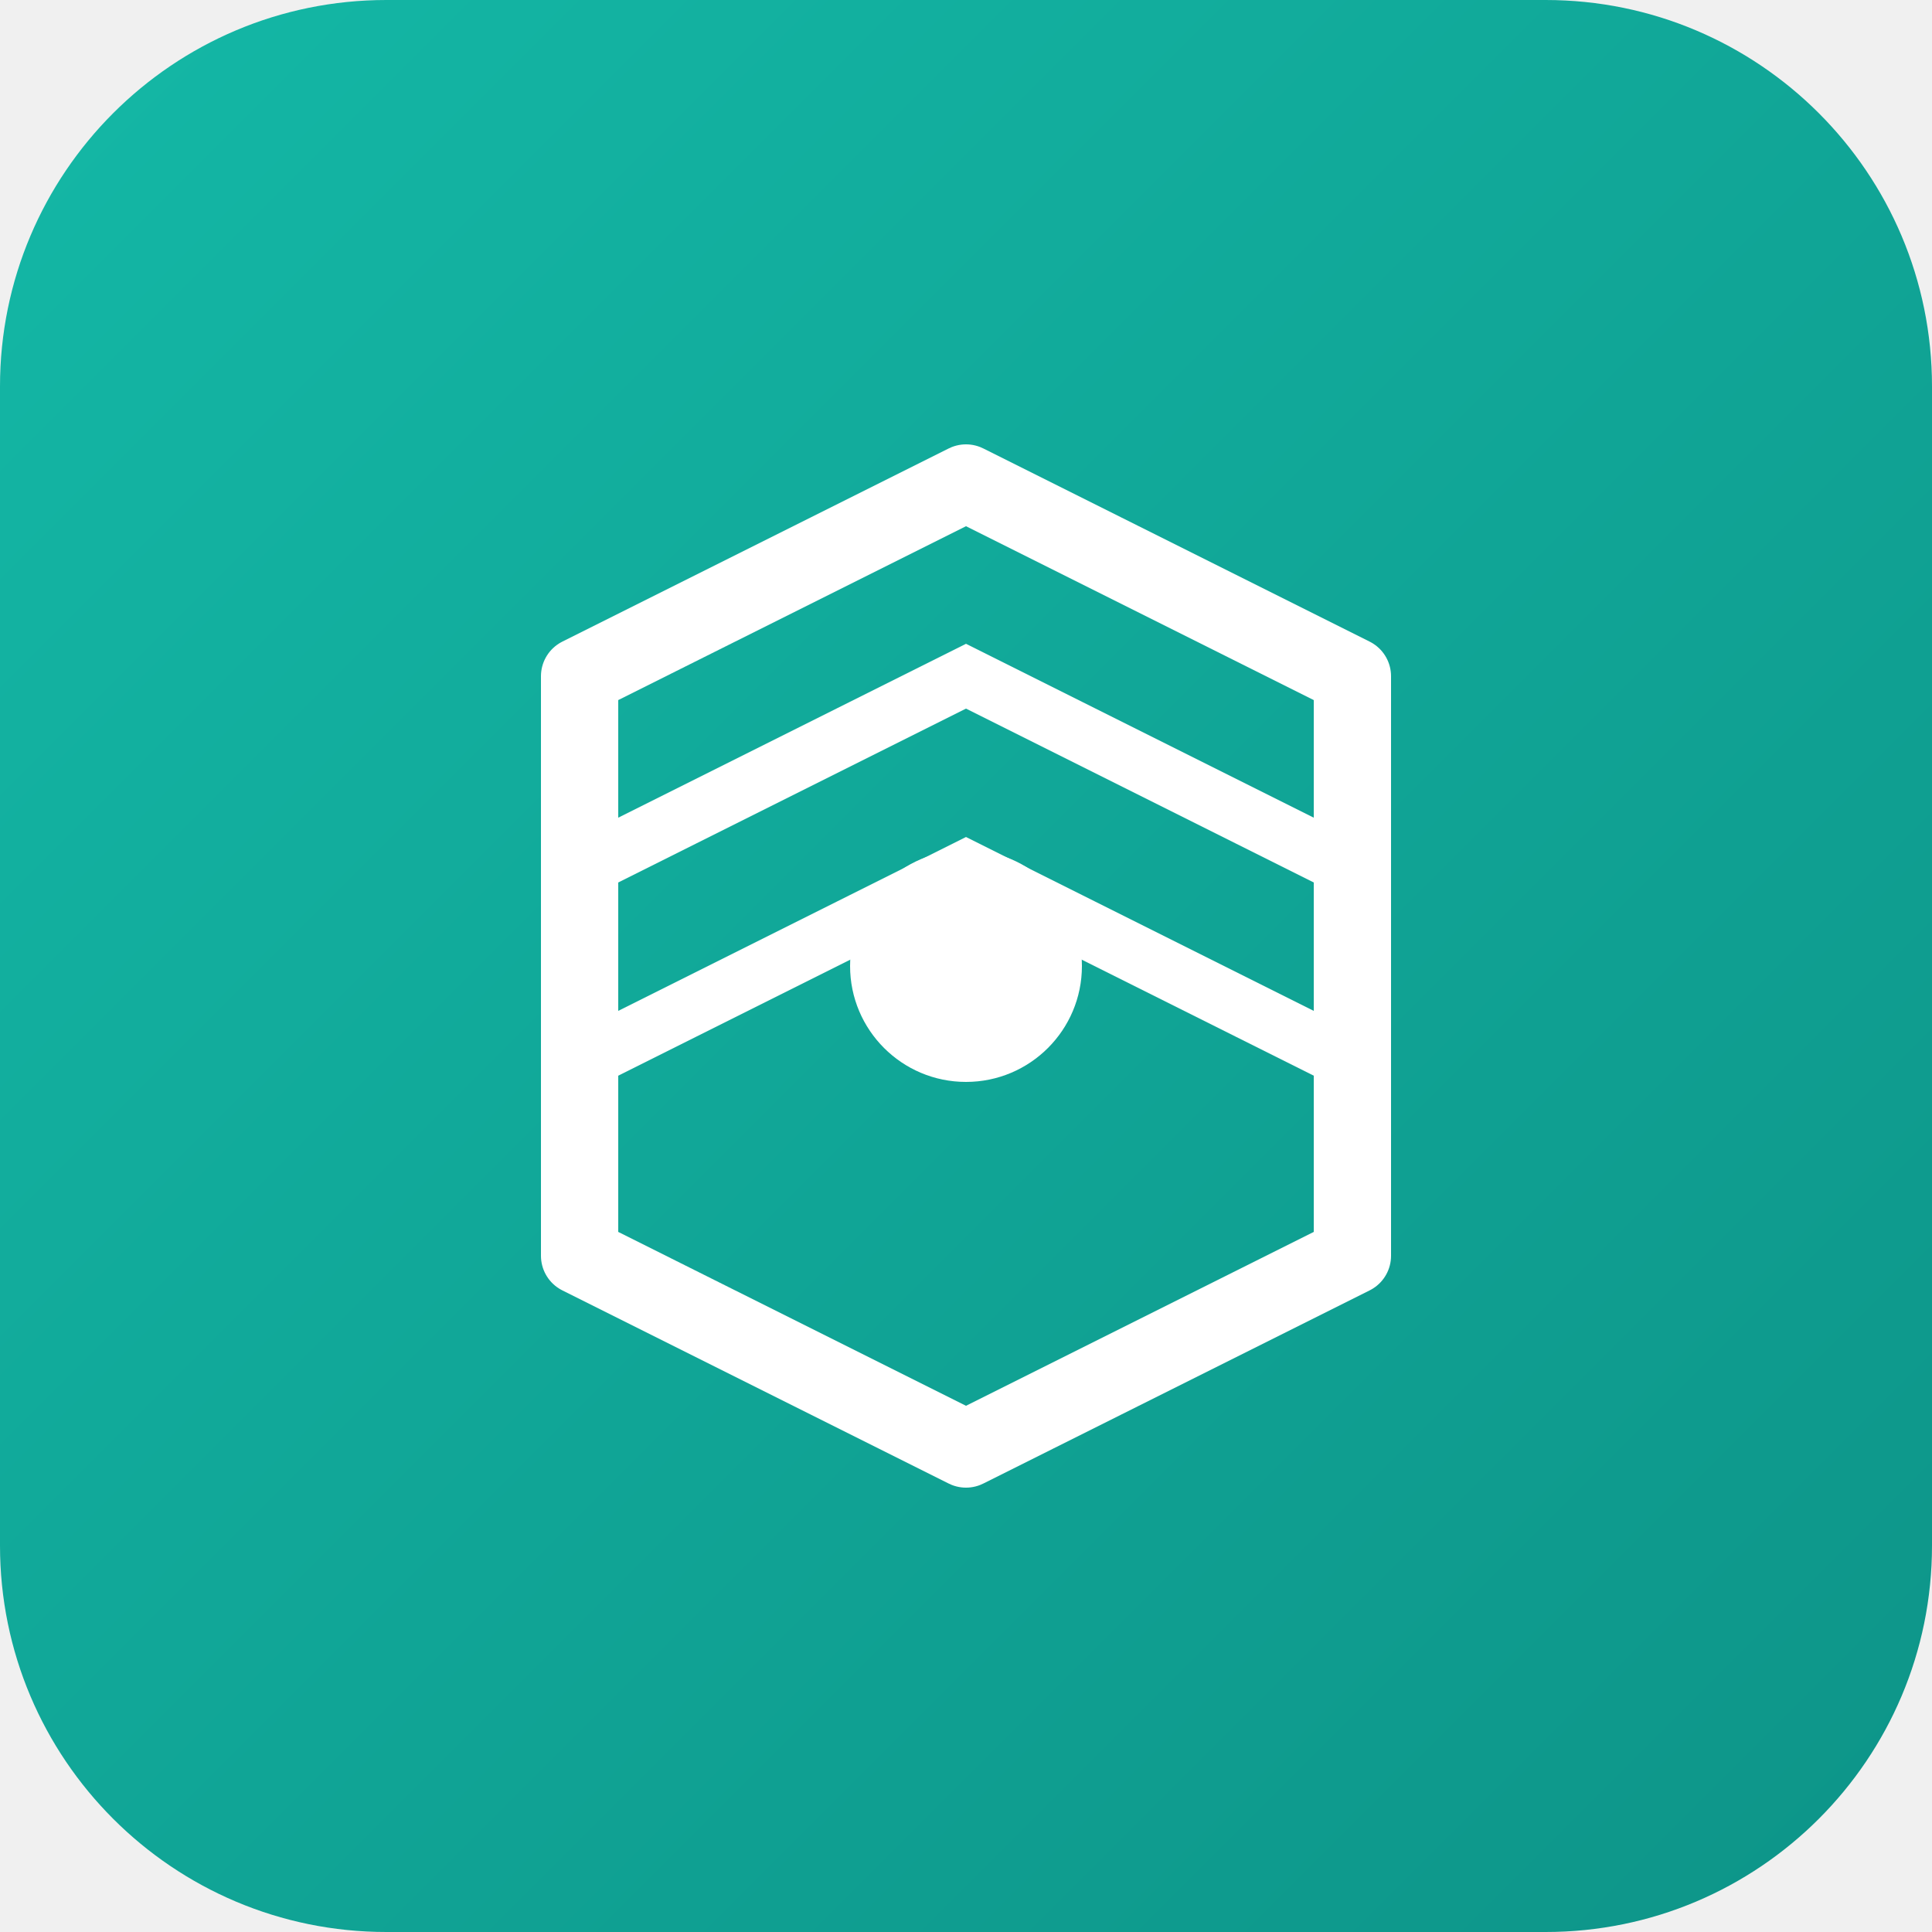
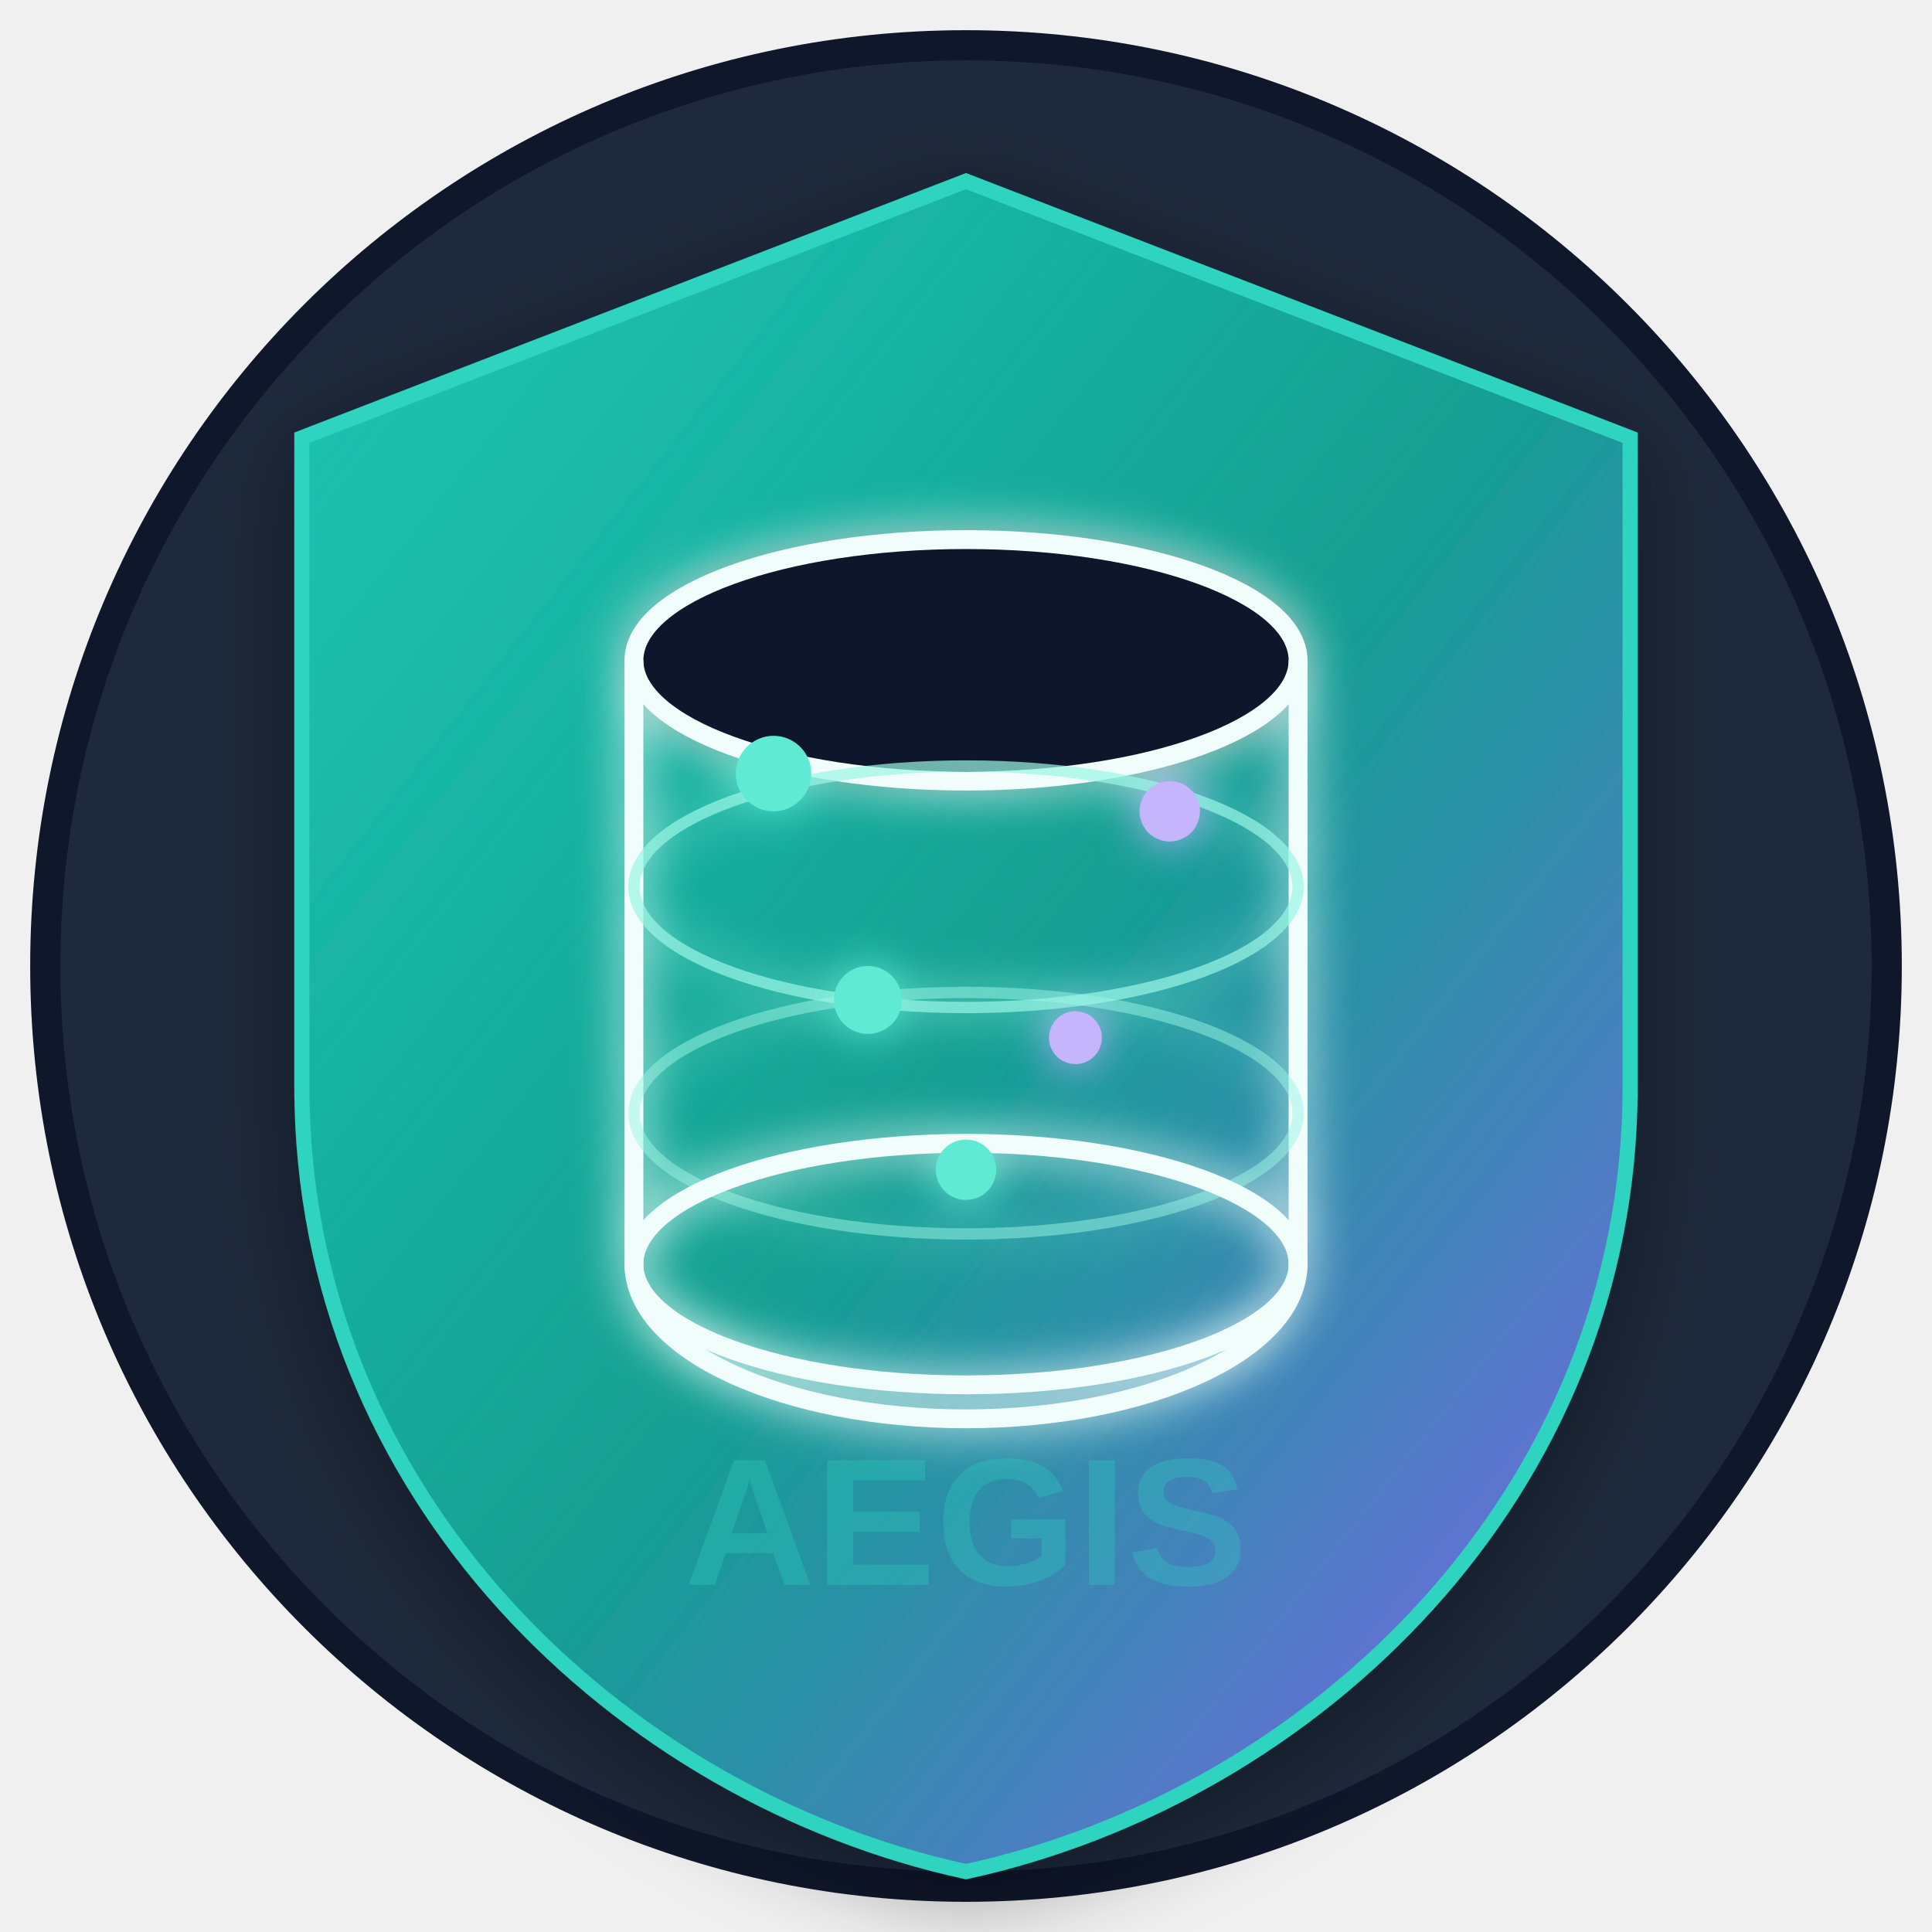
- <svg xmlns="http://www.w3.org/2000/svg" viewBox="0 0 100 100">
+ <svg xmlns="http://www.w3.org/2000/svg" viewBox="0 0 512 512">
  <defs>
-     <linearGradient id="grad" x1="0%" y1="0%" x2="100%" y2="100%">
-       <stop offset="0%" style="stop-color:#14b8a6;stop-opacity:1" />
-       <stop offset="100%" style="stop-color:#0d9488;stop-opacity:1" />
+     <linearGradient id="mainGrad" x1="0%" y1="0%" x2="100%" y2="100%">
+       <stop offset="0%" stop-color="#14b8a6" />
+       <stop offset="50%" stop-color="#0d9488" />
+       <stop offset="100%" stop-color="#8b5cf6" />
    </linearGradient>
+     <linearGradient id="shieldHighlight" x1="0%" y1="0%" x2="100%" y2="100%">
+       <stop offset="0%" stop-color="#2dd4bf" stop-opacity="0.5" />
+       <stop offset="100%" stop-color="#14b8a6" stop-opacity="0" />
+     </linearGradient>
+     <radialGradient id="innerGlow" cx="50%" cy="30%" r="60%">
+       <stop offset="0%" stop-color="#5eead4" stop-opacity="0.3" />
+       <stop offset="100%" stop-color="#14b8a6" stop-opacity="0" />
+     </radialGradient>
+     <filter id="dropShadow" x="-20%" y="-20%" width="140%" height="140%">
+       <feDropShadow dx="0" dy="6" stdDeviation="12" flood-color="#000" flood-opacity="0.35" />
+     </filter>
+     <filter id="glow" x="-50%" y="-50%" width="200%" height="200%">
+       <feGaussianBlur stdDeviation="6" result="blur" />
+       <feMerge>
+         <feMergeNode in="blur" />
+         <feMergeNode in="SourceGraphic" />
+       </feMerge>
+     </filter>
  </defs>
-   <rect width="100" height="100" rx="20" fill="url(#grad)" />
-   <path d="M30 35 L50 25 L70 35 L70 65 L50 75 L30 65 Z" fill="none" stroke="white" stroke-width="4" stroke-linejoin="round" />
-   <path d="M30 45 L50 35 L70 45" fill="none" stroke="white" stroke-width="3" />
-   <path d="M30 55 L50 45 L70 55" fill="none" stroke="white" stroke-width="3" />
-   <circle cx="50" cy="50" r="6" fill="white" />
+   <circle cx="256" cy="256" r="248" fill="#0f172a" />
+   <circle cx="256" cy="256" r="240" fill="#1e293b" />
+   <g filter="url(#dropShadow)">
+     <path d="M256 48 L432 116 L432 288 C432 396 348 476 256 496 C164 476 80 396 80 288 L80 116 Z" fill="url(#mainGrad)" />
+     <path d="M256 48 L432 116 L432 288 C432 396 348 476 256 496 C164 476 80 396 80 288 L80 116 Z" fill="url(#shieldHighlight)" />
+     <path d="M256 48 L432 116 L432 288 C432 396 348 476 256 496 C164 476 80 396 80 288 L80 116 Z" fill="none" stroke="#2dd4bf" stroke-width="4" />
+   </g>
+   <g filter="url(#glow)">
+     <ellipse cx="256" cy="175" rx="88" ry="32" fill="#0f172a" stroke="#f0fdfa" stroke-width="5" />
+     <path d="M168 175 L168 335 C168 358 208 376 256 376 C304 376 344 358 344 335 L344 175" fill="none" stroke="#f0fdfa" stroke-width="5" />
+     <ellipse cx="256" cy="235" rx="88" ry="32" fill="none" stroke="#99f6e4" stroke-width="3" opacity="0.7" />
+     <ellipse cx="256" cy="295" rx="88" ry="32" fill="none" stroke="#99f6e4" stroke-width="3" opacity="0.5" />
+     <ellipse cx="256" cy="335" rx="88" ry="32" fill="none" stroke="#f0fdfa" stroke-width="5" />
+     <circle cx="205" cy="205" r="10" fill="#5eead4" />
+     <circle cx="310" cy="215" r="8" fill="#c4b5fd" />
+     <circle cx="230" cy="265" r="9" fill="#5eead4" />
+     <circle cx="285" cy="275" r="7" fill="#c4b5fd" />
+     <circle cx="256" cy="310" r="8" fill="#5eead4" />
+   </g>
+   <text x="256" y="420" font-family="Arial, sans-serif" font-size="48" font-weight="bold" fill="#2dd4bf" text-anchor="middle" opacity="0.3">AEGIS</text>
</svg>
